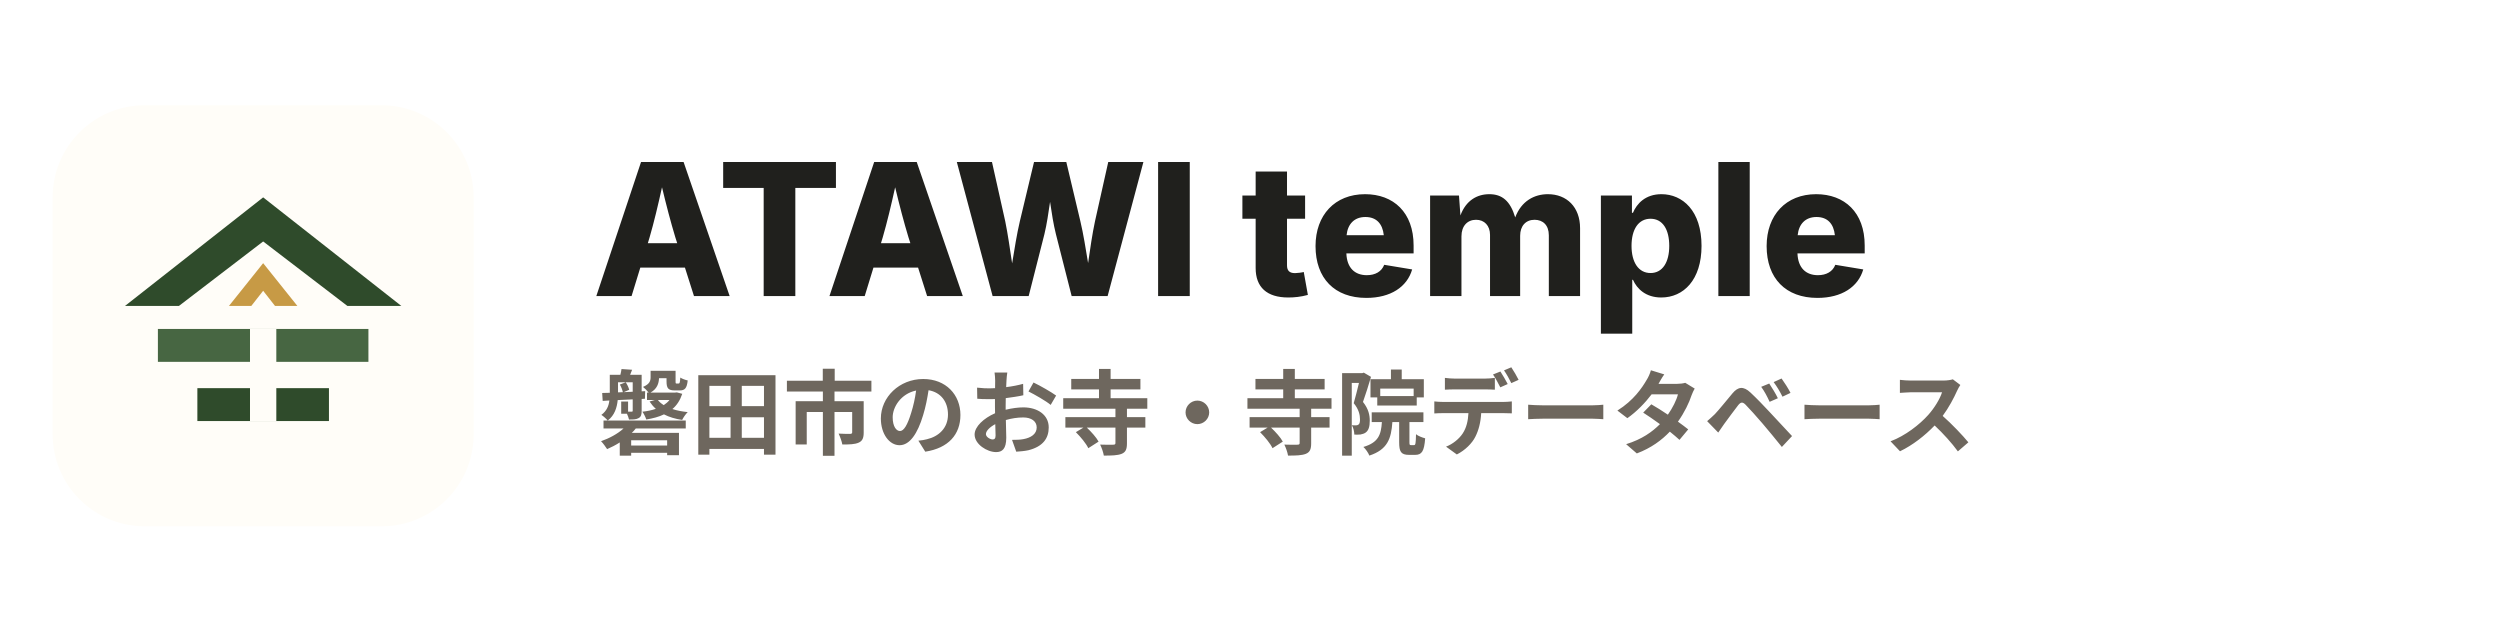
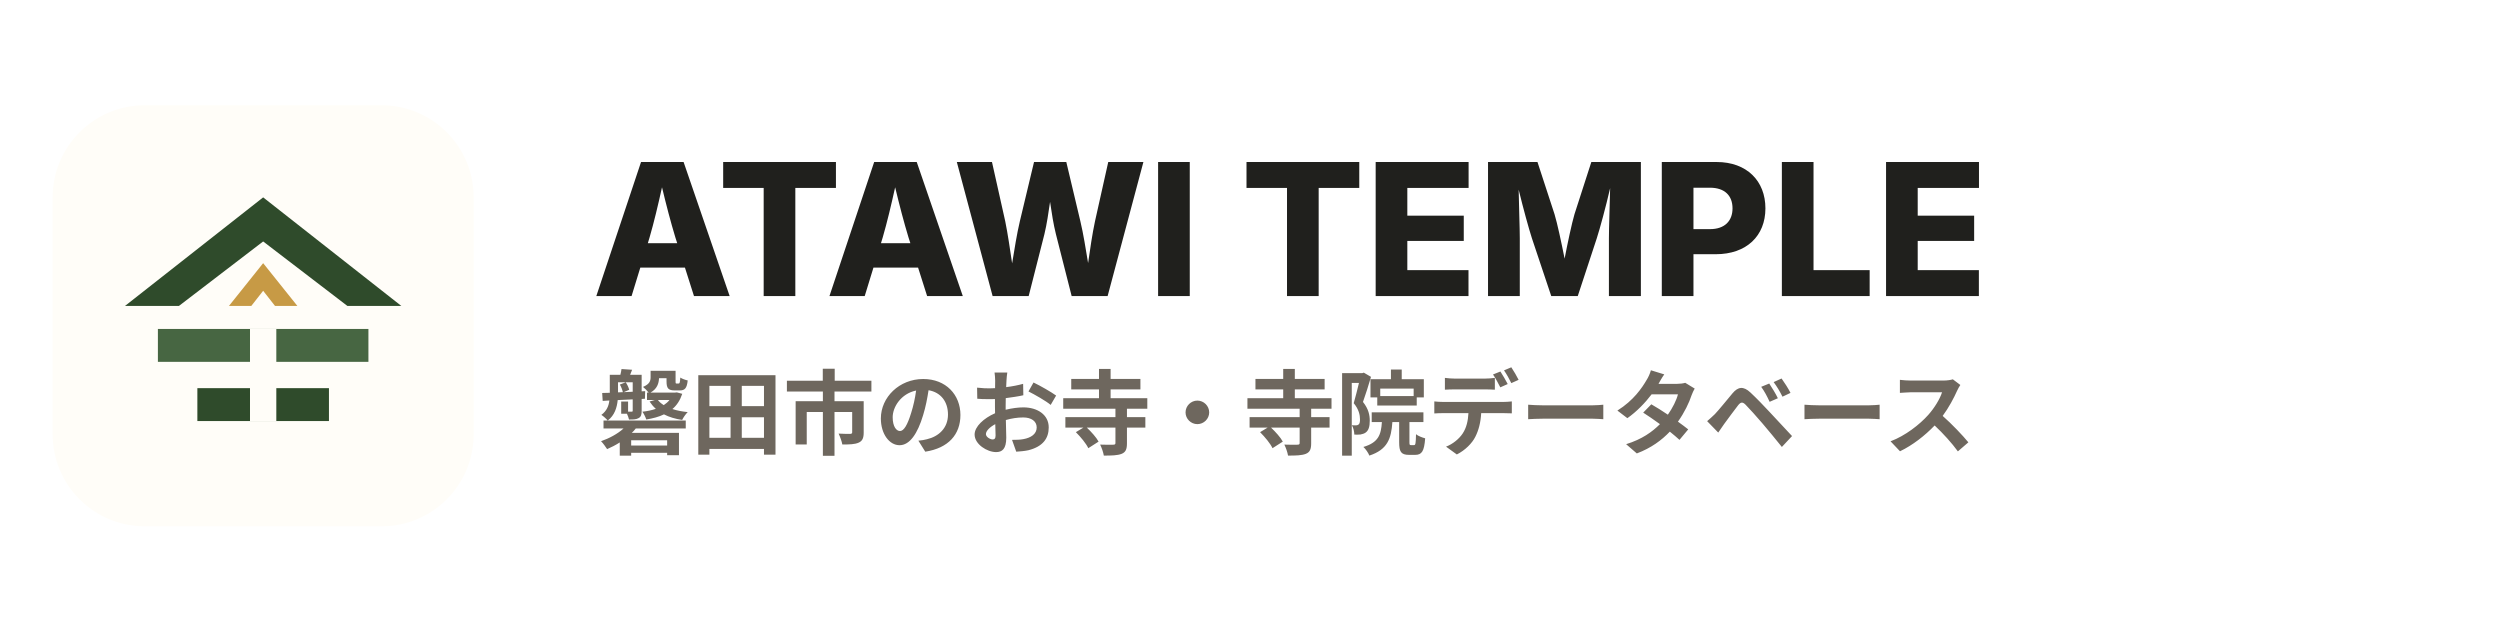
<svg xmlns="http://www.w3.org/2000/svg" viewBox="0 0 380 96" role="img" aria-labelledby="title desc">
  <rect width="380" height="96" rx="12" fill="none" />
  <g transform="translate(8 16)">
    <rect width="64" height="64" rx="14" fill="#fffdf8" />
    <path d="M11 30.5 32 14l21 16.5h-8.2L32 20.7 19.2 30.5H11Z" fill="#2f4b2b" />
    <path d="M16 34h32v5H16z" fill="#476642" />
    <path d="M22 43h20v5H22z" fill="#2f4b2b" />
    <path d="M26.8 30.5 32 24l5.2 6.5h-3.4L32 28.2l-1.8 2.3h-3.4Z" fill="#c79a45" />
    <path d="M30 34h4v14h-4z" fill="#fffdf8" />
  </g>
  <g fill="#20201d" font-family="system-ui, -apple-system, BlinkMacSystemFont, 'Segoe UI', sans-serif">
-     <text x="90" y="45" font-size="28" font-weight="800" letter-spacing="0">ATAWI temple</text>
+     <text x="90" y="45" font-size="28" font-weight="800" letter-spacing="0">ATAWI TEMPLE</text>
    <text x="91" y="68" font-size="14" font-weight="600" fill="#6e675e">磐田市のお寺・寺院データベース</text>
  </g>
</svg>
